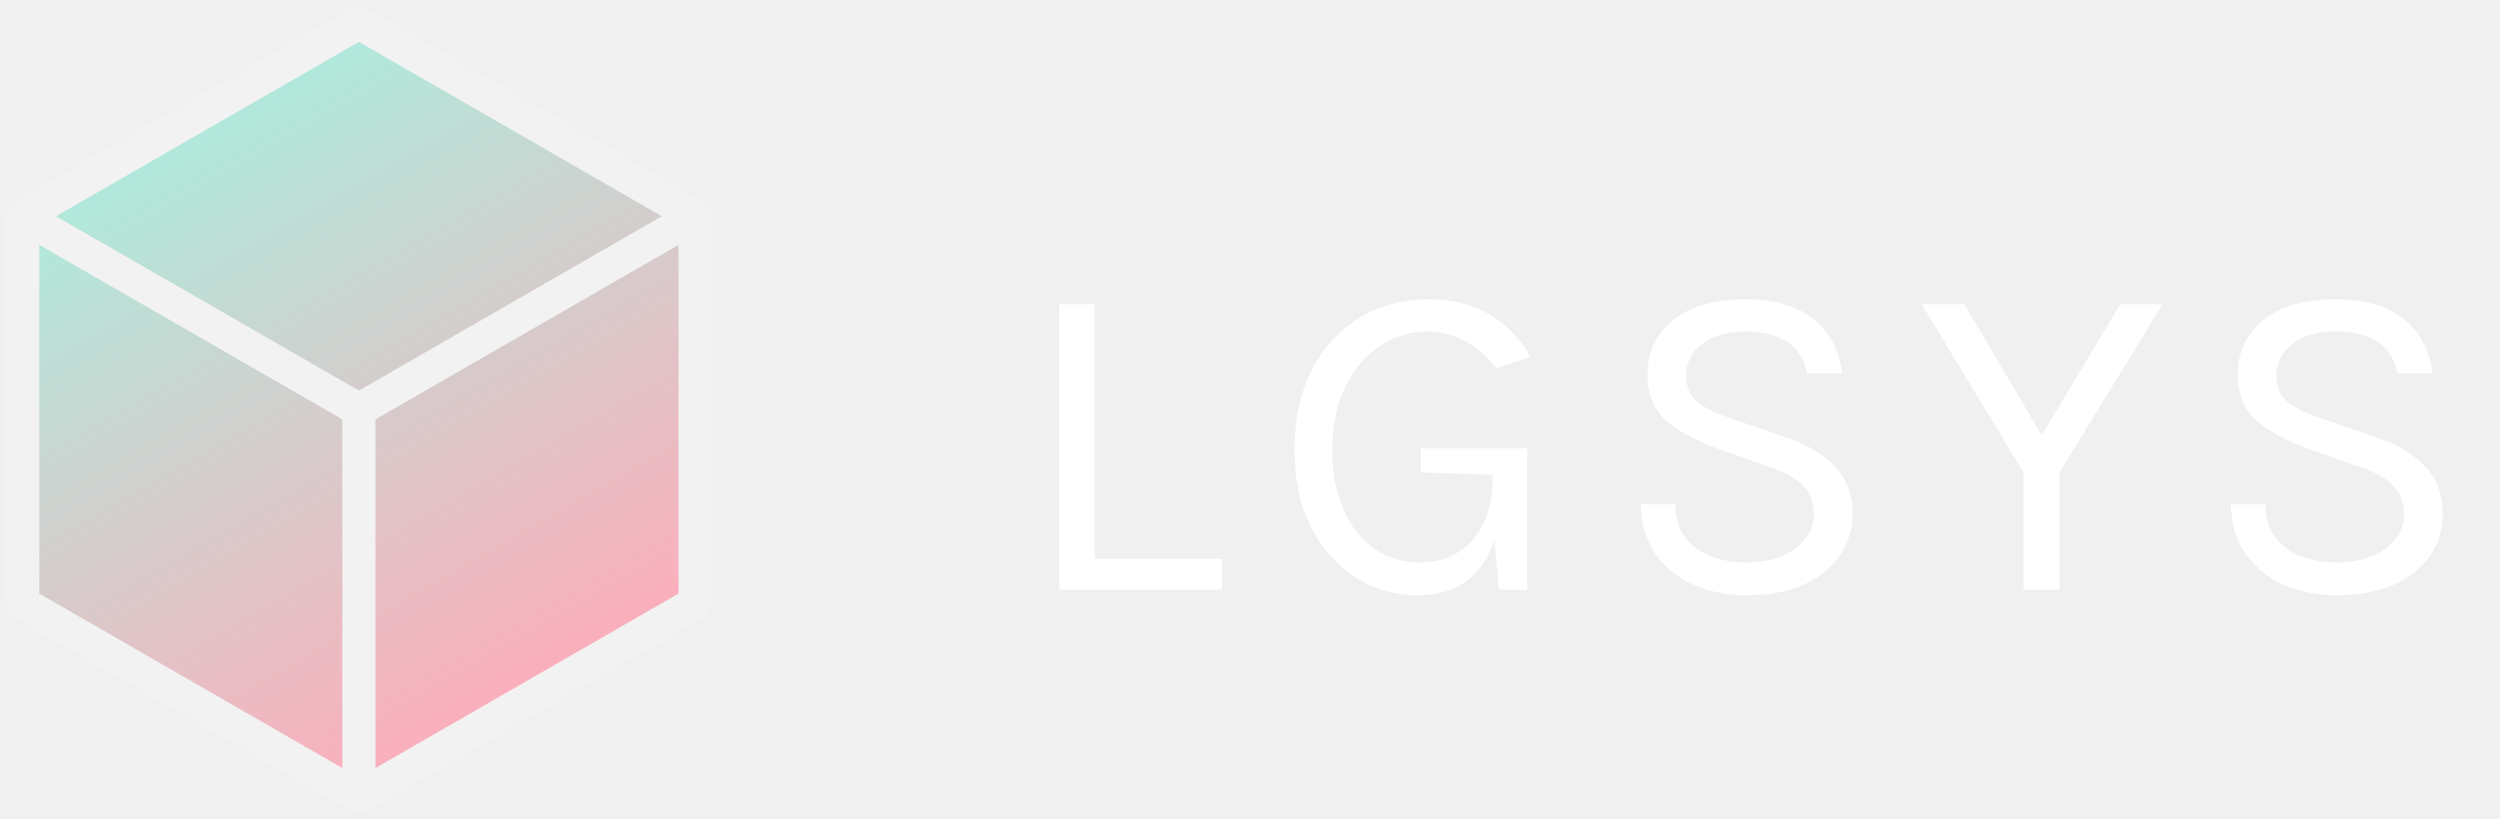
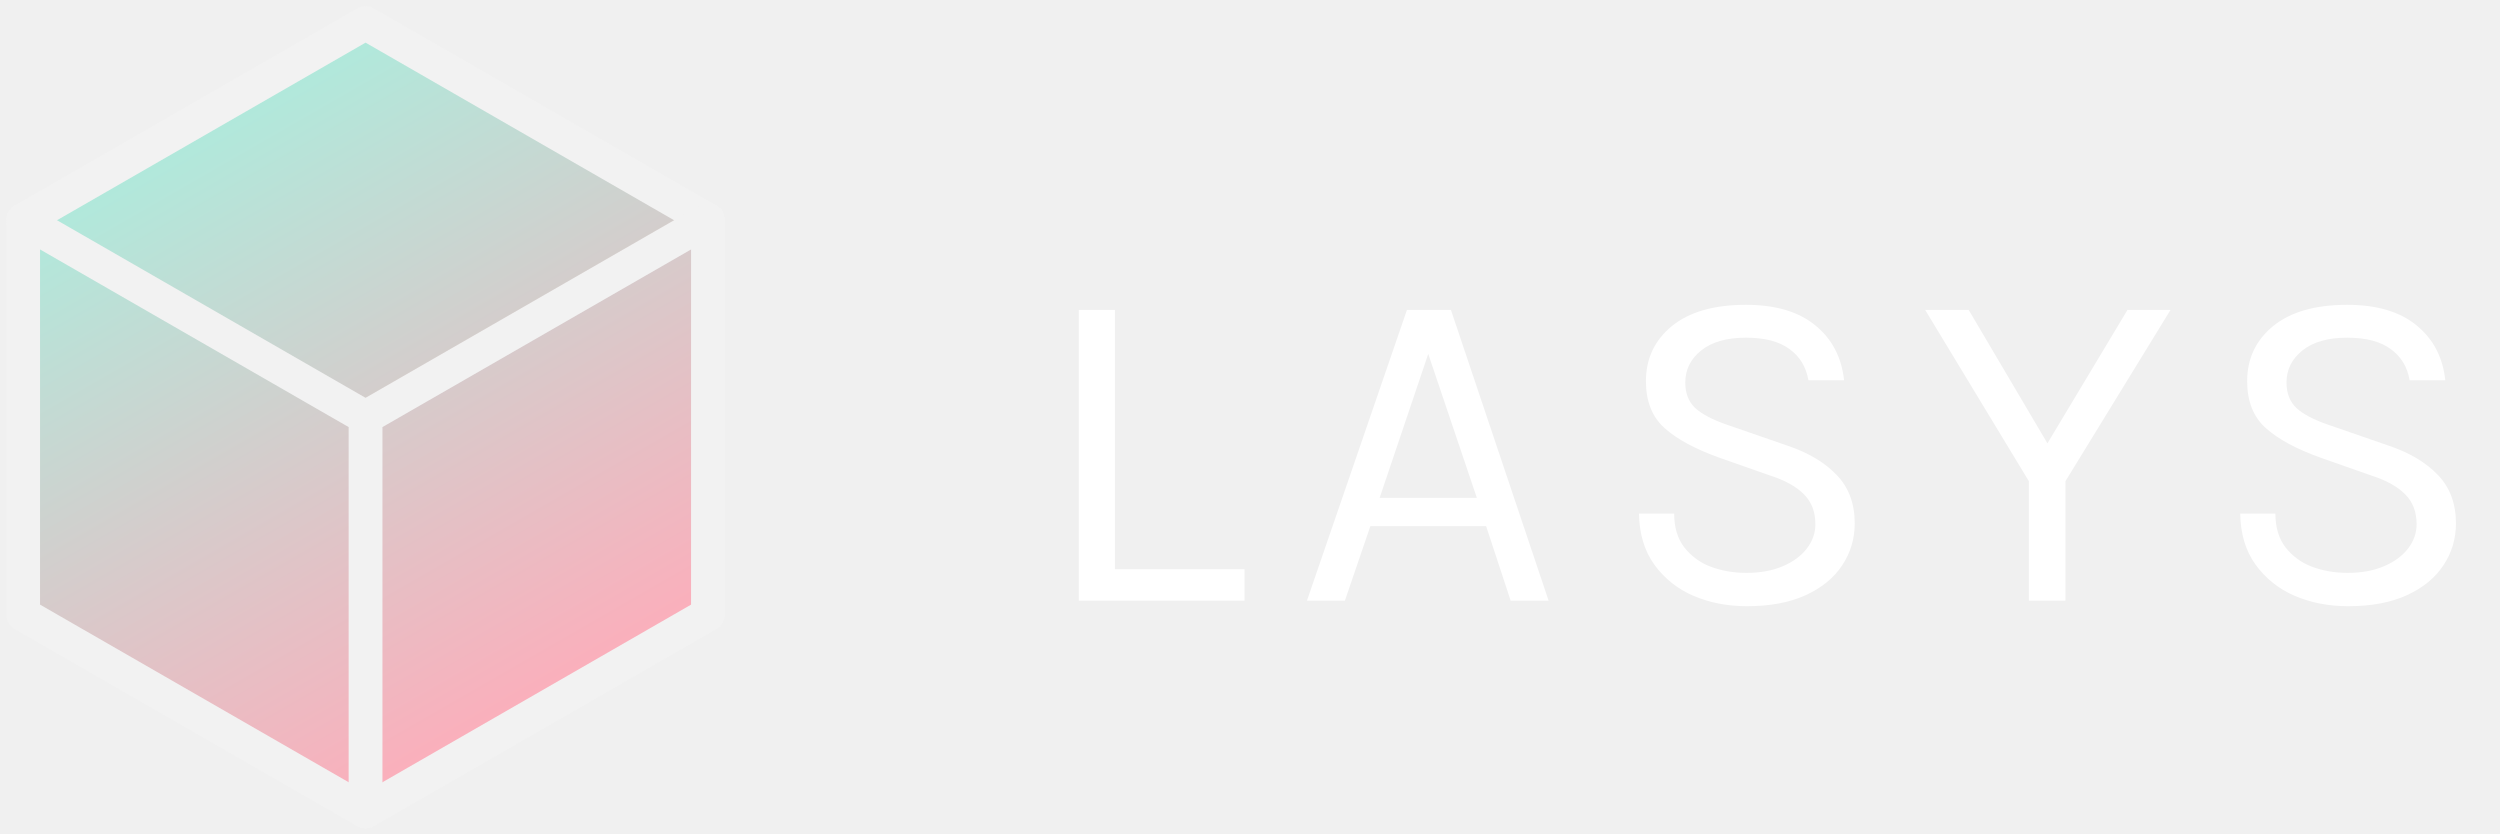
- <svg xmlns="http://www.w3.org/2000/svg" width="110" height="36" fill="none">
+ <svg xmlns="http://www.w3.org/2000/svg" width="108" height="36" fill="none">
  <path fill="url(#a)" fill-rule="evenodd" stroke="#F2F2F2" stroke-linecap="round" stroke-linejoin="round" stroke-miterlimit="1.5" stroke-width="1.46" d="M1 9.514v17.028l14.792 8.513 14.792-8.513V9.514L15.792 1z" clip-rule="evenodd" />
  <path stroke="#F2F2F2" stroke-linecap="round" stroke-linejoin="round" stroke-miterlimit="1.5" stroke-width="1.46" d="M15.792 18.028 1 9.514M15.792 35.055V18.028M15.792 18.028l14.792-8.514" />
-   <path fill="#fff" d="M48.164 13.388v11.2h5.6v1.36h-7.16v-12.56zm14.216 12.8q-1.5 0-2.73-.78t-1.96-2.21-.73-3.39q0-1.63.47-2.87t1.29-2.08a5.4 5.4 0 0 1 1.88-1.26 6 6 0 0 1 2.26-.43q1.47 0 2.58.61 1.11.6 1.9 1.91l-1.48.52q-.67-.83-1.44-1.22a3.4 3.4 0 0 0-1.62-.4q-1.13 0-2.08.63t-1.53 1.8q-.57 1.17-.57 2.79 0 1.44.47 2.56.47 1.11 1.33 1.75.87.63 2.06.63.91 0 1.63-.42.73-.42 1.15-1.26.42-.85.42-2.14h.48q0 1.6-.38 2.78t-1.22 1.83q-.83.65-2.18.65m3.58-.24-.28-2.96v-2.1l-3.16-.1v-1.06h4.68v6.22zm10.89.24q-1.26 0-2.31-.45a4 4 0 0 1-1.69-1.35q-.639-.89-.66-2.2h1.52q0 .88.43 1.45.431.561 1.14.84.71.27 1.55.27.912 0 1.58-.29.671-.29 1.03-.76.371-.48.37-1.05 0-.8-.49-1.29-.49-.5-1.45-.81l-2.22-.78q-1.56-.56-2.36-1.28t-.8-2.02q0-1.46 1.12-2.38 1.13-.92 3.2-.92 1.92 0 3 .89 1.08.88 1.24 2.37h-1.54q-.15-.87-.82-1.35-.66-.49-1.88-.49-1.24 0-1.93.55t-.69 1.39q0 .69.43 1.1.44.4 1.37.72l2.6.9q1.35.45 2.13 1.26.791.81.79 2.1 0 1-.54 1.81-.529.81-1.57 1.29t-2.55.48m7.703-12.8h1.88l3.6 6.1h-.4l3.66-6.1h1.86l-4.54 7.4v5.16h-1.58v-5.16zm18.27 12.8q-1.26 0-2.31-.45a4 4 0 0 1-1.69-1.35q-.639-.89-.66-2.2h1.52q0 .88.43 1.45.43.561 1.14.84.71.27 1.55.27.91 0 1.58-.29t1.03-.76q.37-.48.37-1.05 0-.8-.49-1.29-.49-.5-1.45-.81l-2.22-.78q-1.56-.56-2.36-1.28t-.8-2.02q0-1.46 1.12-2.38 1.13-.92 3.2-.92 1.92 0 3 .89 1.08.88 1.24 2.37h-1.54q-.15-.87-.82-1.35-.66-.49-1.88-.49-1.24 0-1.93.55t-.69 1.39q0 .69.43 1.1.44.4 1.37.72l2.6.9q1.35.45 2.13 1.26.79.81.79 2.1 0 1-.54 1.81-.53.81-1.57 1.29t-2.55.48" />
+   <path fill="#fff" d="M48.164 13.388v11.2h5.6v1.36h-7.16v-12.56zm8.296 12.56 4.32-12.56h1.9l4.22 12.56h-1.64l-1.06-3.22h-5l-1.1 3.22zm3.14-4.44h4.2l-2.1-6.22zm15.864 4.68q-1.26 0-2.31-.45a4.03 4.03 0 0 1-1.69-1.35q-.64-.89-.66-2.2h1.52q0 .88.43 1.45a2.6 2.6 0 0 0 1.14.84q.71.27 1.55.27.91 0 1.58-.29t1.03-.76q.37-.48.37-1.05 0-.8-.49-1.29-.49-.5-1.45-.81l-2.22-.78q-1.56-.56-2.36-1.28t-.8-2.02q0-1.46 1.12-2.38 1.13-.92 3.2-.92 1.92 0 3 .89 1.08.88 1.24 2.37h-1.54q-.15-.87-.82-1.35-.66-.49-1.88-.49-1.24 0-1.93.55t-.69 1.39q0 .69.43 1.1.44.4 1.37.72l2.6.9q1.35.45 2.13 1.26.79.81.79 2.1 0 1-.54 1.81-.53.81-1.57 1.29t-2.55.48m7.703-12.8h1.88l3.6 6.1h-.4l3.66-6.1h1.86l-4.54 7.4v5.16h-1.58v-5.16zm18.27 12.8q-1.26 0-2.31-.45a4.03 4.03 0 0 1-1.69-1.35q-.64-.89-.66-2.2h1.52q0 .88.43 1.45a2.6 2.6 0 0 0 1.14.84q.71.27 1.55.27.91 0 1.58-.29t1.03-.76q.37-.48.37-1.05 0-.8-.49-1.29-.49-.5-1.45-.81l-2.22-.78q-1.56-.56-2.36-1.28t-.8-2.02q0-1.46 1.12-2.38 1.13-.92 3.2-.92 1.92 0 3 .89 1.08.88 1.24 2.37h-1.54q-.15-.87-.82-1.35-.66-.49-1.88-.49-1.24 0-1.93.55t-.69 1.39q0 .69.43 1.1.44.4 1.37.72l2.6.9q1.35.45 2.13 1.26.79.81.79 2.1 0 1-.54 1.81-.53.81-1.57 1.29t-2.55.48" />
  <defs>
    <linearGradient id="a" x1="8.396" x2="23.119" y1="5.257" y2="30.838" gradientUnits="userSpaceOnUse">
      <stop stop-color="#AFEADC" />
      <stop offset="1" stop-color="#FCAEBB" />
    </linearGradient>
  </defs>
</svg>
